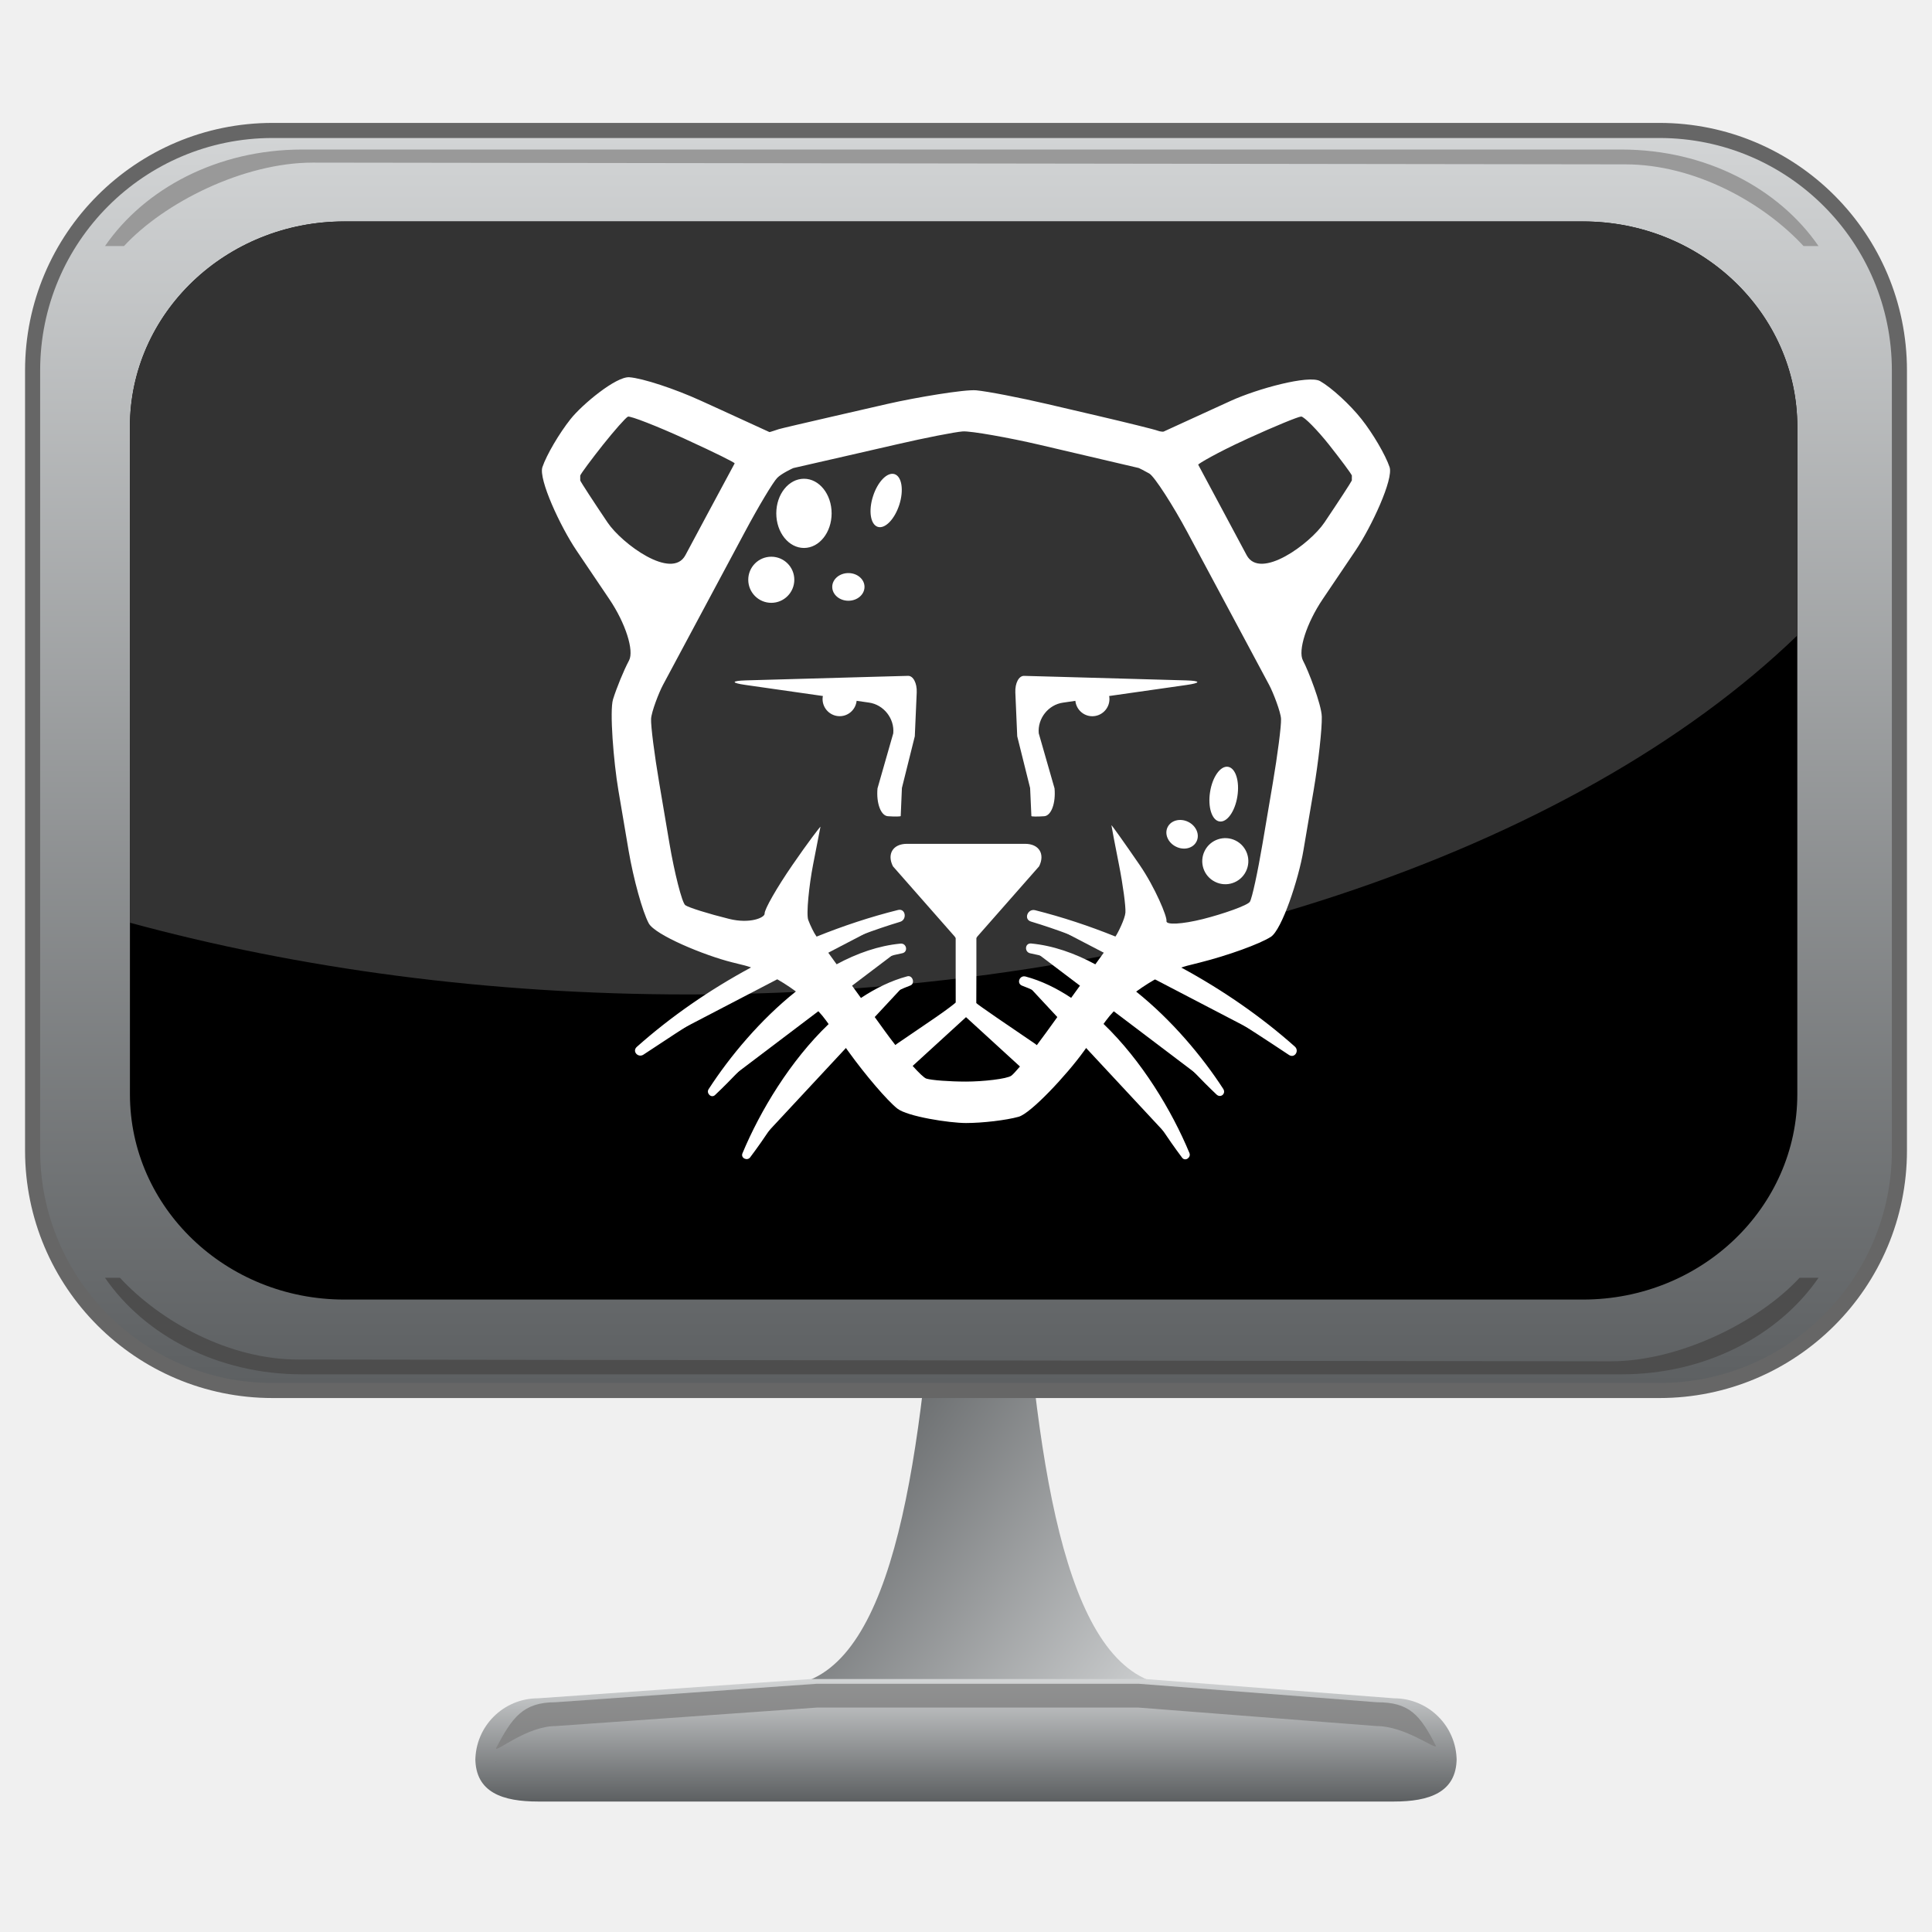
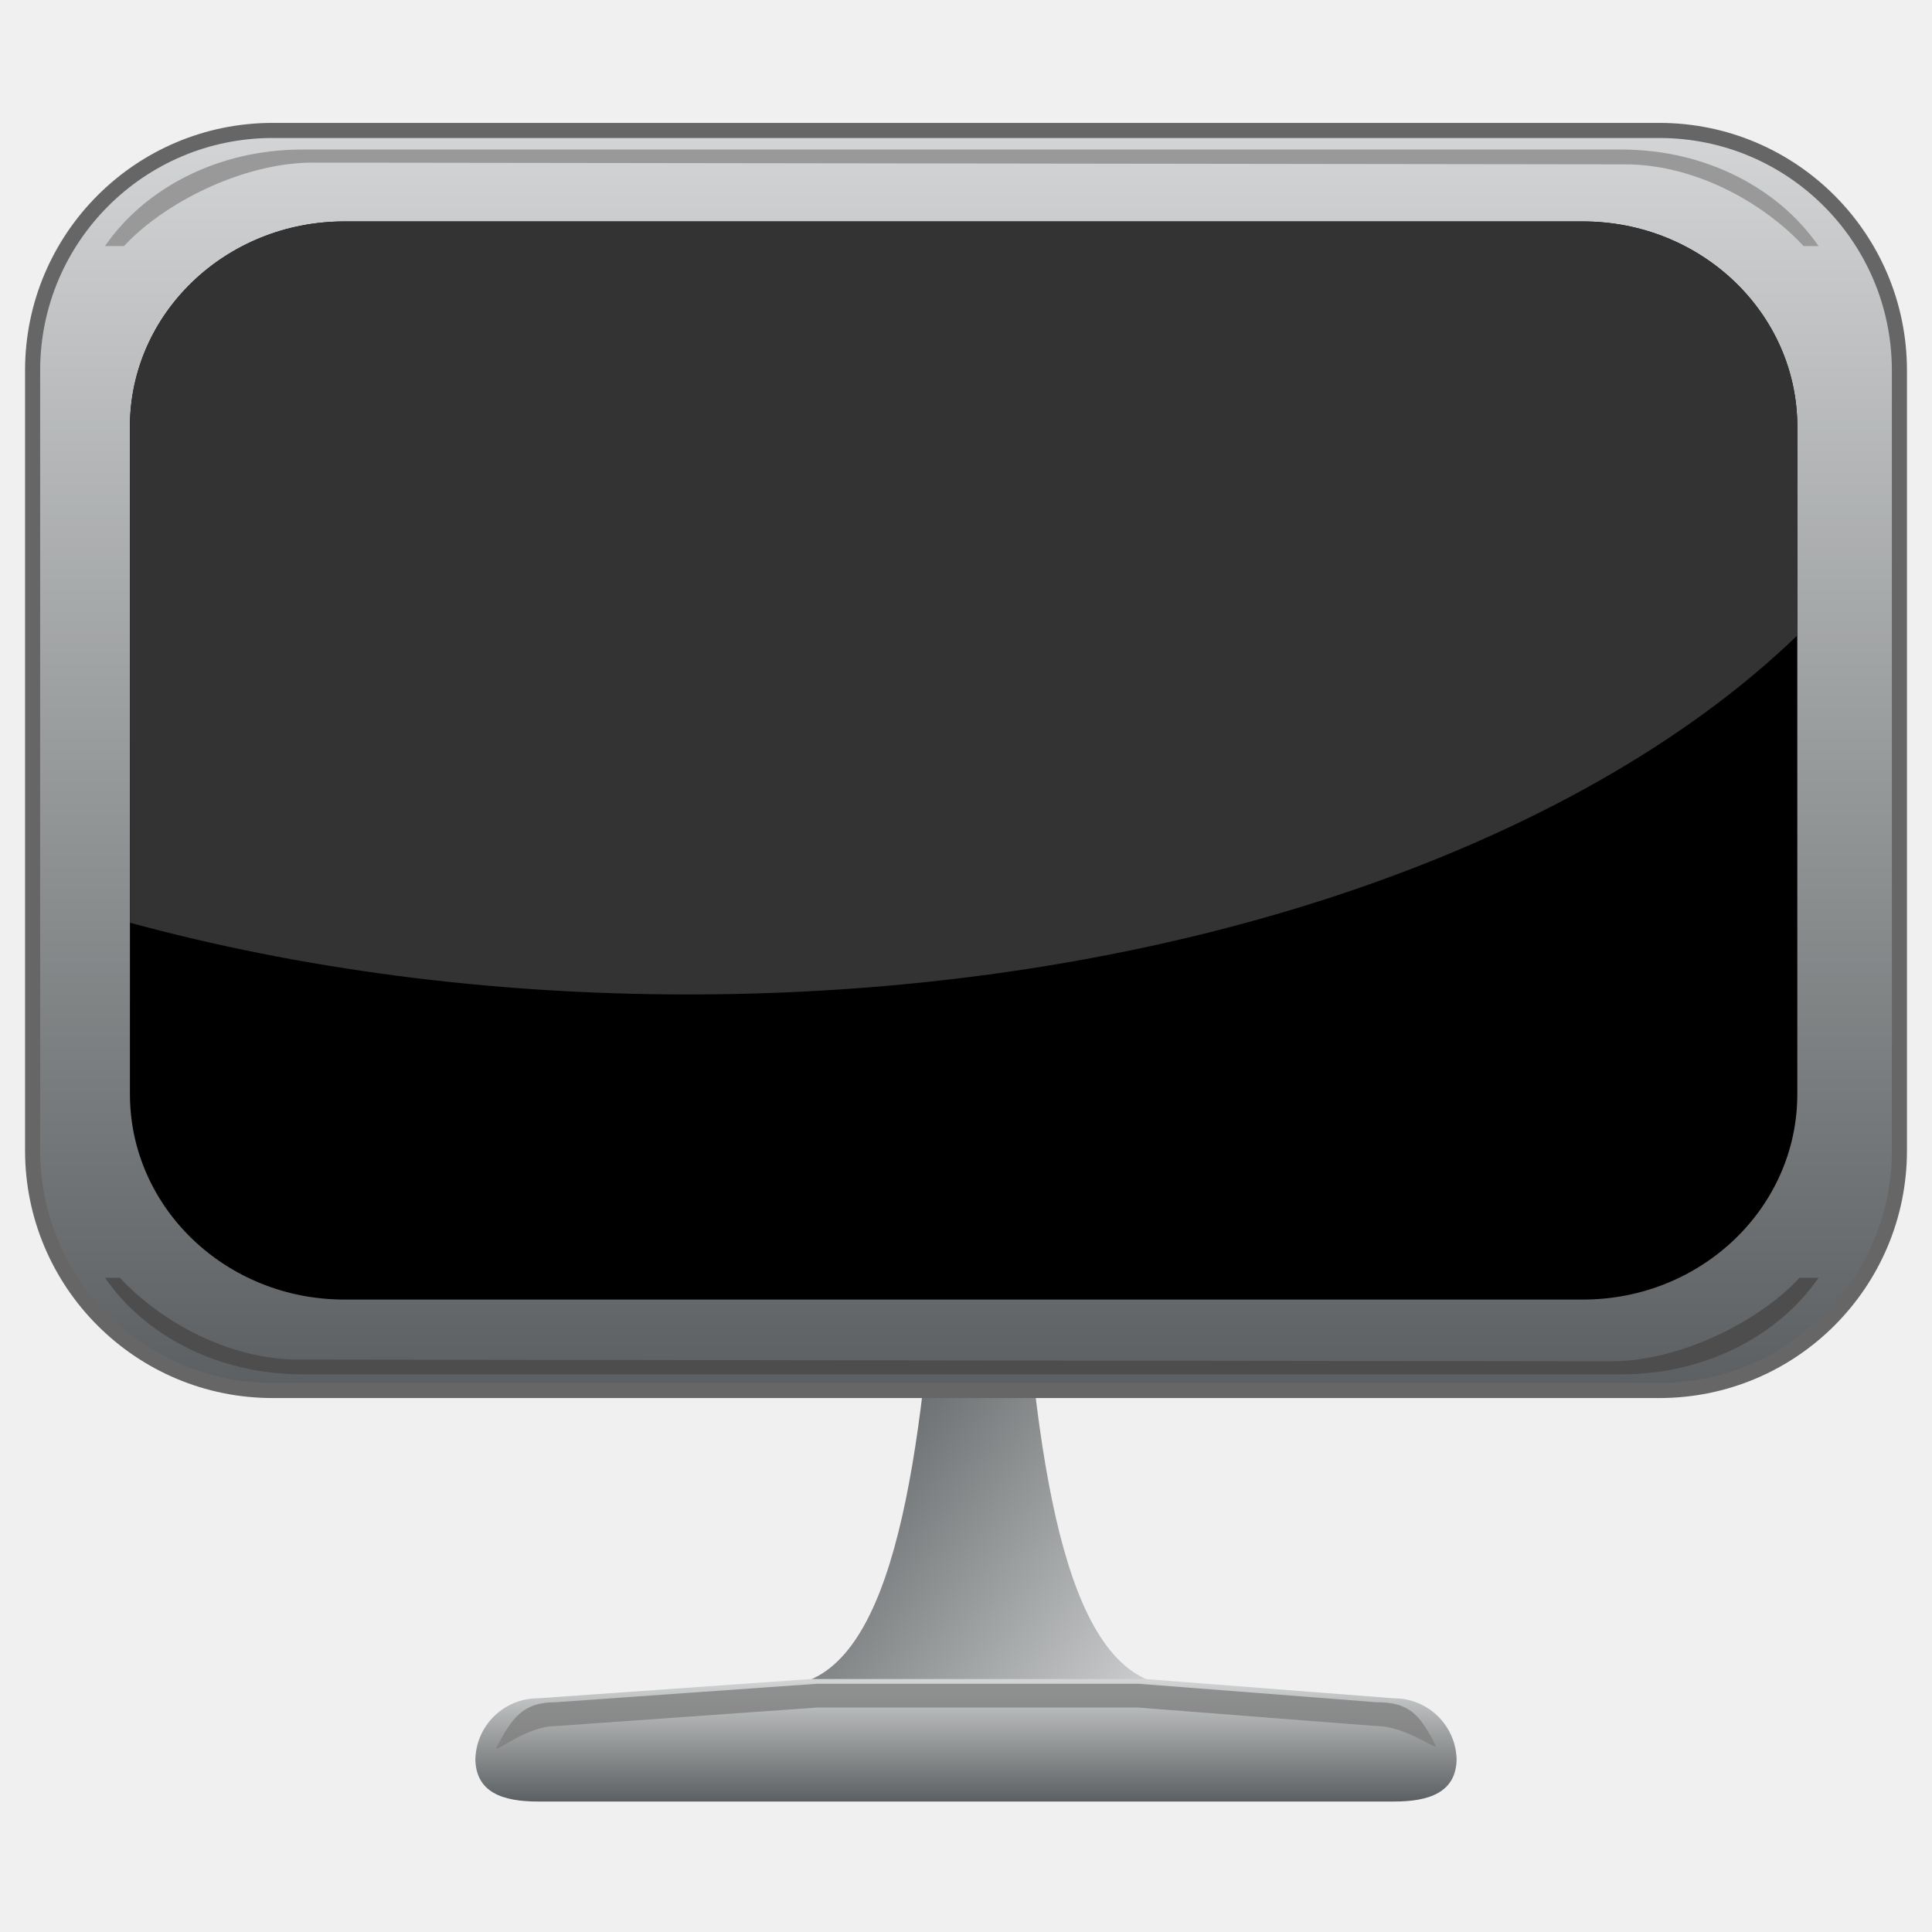
<svg xmlns="http://www.w3.org/2000/svg" version="1.1" id="Layer_1" x="0px" y="0px" width="128px" height="128px" viewBox="0 0 128 128" enable-background="new 0 0 128 128" xml:space="preserve">
-   <g>
-     <g>
-       <g>
-         <linearGradient id="SVGID_1_" gradientUnits="userSpaceOnUse" x1="79.18" y1="111.373" x2="54.522" y2="94.108">
-           <stop offset="0" style="stop-color:#D5D7D8" />
-           <stop offset="1" style="stop-color:#5C5F61" />
-         </linearGradient>
-         <path fill="url(#SVGID_1_)" d="M67.771,83.649h-5.832c-1.149,15.469-3.318,28.266-10.49,28.041h26.81     C71.083,111.915,68.91,99.12,67.771,83.649z" />
-         <linearGradient id="SVGID_2_" gradientUnits="userSpaceOnUse" x1="63.999" y1="111.084" x2="63.999" y2="119.378">
-           <stop offset="0" style="stop-color:#D5D7D8" />
-           <stop offset="1" style="stop-color:#5C5F61" />
-         </linearGradient>
-         <path fill="url(#SVGID_2_)" d="M96.506,116.487c0,2.289-1.856,2.869-4.146,2.869H35.642c-2.293,0-4.149-0.576-4.149-2.869v0.176     c0-2.289,1.856-4.146,4.149-4.146l18.038-1.275h22.242l16.438,1.275c2.289,0,4.146,1.857,4.146,4.146V116.487z" />
-       </g>
-       <g opacity="0.79">
-         <path fill="#808080" d="M91.21,112.778l-15.767-1.223H54.109l-17.302,1.223c-2.17,0-2.882,1.023-3.949,3.055     c0.006,0.277,2.063-1.475,3.949-1.475l17.302-1.225h21.334l15.767,1.225c1.884,0,3.92,1.594,3.926,1.314     C94.068,113.591,93.379,112.778,91.21,112.778z" />
-         <linearGradient id="SVGID_3_" gradientUnits="userSpaceOnUse" x1="32.833" y1="116.584" x2="32.833" y2="116.756">
-           <stop offset="0" style="stop-color:#FFFFFF" />
-           <stop offset="1" style="stop-color:#000000" />
-         </linearGradient>
-         <path fill="url(#SVGID_3_)" d="M32.828,116.755c0-0.031,0.009-0.057,0.009-0.084c0-0.029-0.009-0.053-0.009-0.084V116.755z" />
-         <linearGradient id="SVGID_4_" gradientUnits="userSpaceOnUse" x1="95.184" y1="116.584" x2="95.184" y2="116.756">
-           <stop offset="0" style="stop-color:#FFFFFF" />
-           <stop offset="1" style="stop-color:#000000" />
-         </linearGradient>
-         <path fill="url(#SVGID_4_)" d="M95.179,116.671c0.002,0.027,0.01,0.053,0.01,0.084v-0.168     C95.188,116.618,95.181,116.64,95.179,116.671z" />
-       </g>
-       <linearGradient id="SVGID_5_" gradientUnits="userSpaceOnUse" x1="63.999" y1="7.014" x2="63.999" y2="92.338">
-         <stop offset="0" style="stop-color:#D5D7D8" />
-         <stop offset="1" style="stop-color:#5C5F61" />
+   <defs id="defs74">
+ 	
+ 	
+ </defs>
+   <g id="g51">
+     <g id="g16">
+       <linearGradient id="SVGID_1_" gradientUnits="userSpaceOnUse" x1="79.18" y1="111.373" x2="54.522" y2="94.108">
+         <stop offset="0" style="stop-color:#D5D7D8" id="stop2" />
+         <stop offset="1" style="stop-color:#5C5F61" id="stop4" />
      </linearGradient>
-       <path fill="url(#SVGID_5_)" stroke="#666666" stroke-miterlimit="3.864" d="M125.841,76.224c0,8.783-7.118,15.9-15.902,15.9    H18.058c-8.779,0-15.898-7.119-15.898-15.9V24.544c0-8.782,7.119-15.901,15.898-15.901h91.881c8.784,0,15.902,7.121,15.902,15.901    V76.224z" />
-       <path fill="#999999" d="M8.214,16.303c2.672-2.887,7.911-5.529,12.508-5.529l86.958,0.115c4.596,0,9.14,2.527,11.811,5.414h0.991    c-2.629-3.822-7.479-6.395-13.044-6.395H20.001c-5.565,0-10.415,2.572-13.044,6.395H8.214z" />
-       <path fill="#4D4D4D" d="M119.225,84.657c-2.672,2.889-7.912,5.533-12.507,5.533l-86.96-0.117c-4.597,0-9.138-2.527-11.81-5.416    H6.957c2.629,3.822,7.479,6.396,13.044,6.396h87.437c5.565,0,10.415-2.574,13.044-6.396H119.225z" />
-       <path d="M119.077,72.495c0,7.51-6.356,13.604-14.201,13.604H22.809c-7.844,0-14.201-6.094-14.201-13.604V28.278    c0-7.515,6.357-13.605,14.201-13.605h82.067c7.845,0,14.201,6.091,14.201,13.605V72.495z" />
-       <path fill="#333333" d="M104.876,14.672H22.809c-7.844,0-14.201,6.091-14.201,13.605v32.854c11.184,3.045,23.73,4.754,36.99,4.754    c31.368,0,58.749-9.564,73.479-23.785V28.278C119.077,20.763,112.721,14.672,104.876,14.672z" />
+       <path fill="url(#SVGID_1_)" d="m 67.771,83.649 h -5.832 c -1.149,15.469 -3.318,28.266 -10.49,28.041 h 26.81 C 71.083,111.915 68.91,99.12 67.771,83.649 Z" id="path7" style="fill:url(#SVGID_1_)" />
+       <linearGradient id="SVGID_2_" gradientUnits="userSpaceOnUse" x1="63.999" y1="111.084" x2="63.999" y2="119.378">
+         <stop offset="0" style="stop-color:#D5D7D8" id="stop9" />
+         <stop offset="1" style="stop-color:#5C5F61" id="stop11" />
+       </linearGradient>
+       <path fill="url(#SVGID_2_)" d="m 96.506,116.487 c 0,2.289 -1.856,2.869 -4.146,2.869 H 35.642 c -2.293,0 -4.149,-0.576 -4.149,-2.869 v 0.176 c 0,-2.289 1.856,-4.146 4.149,-4.146 l 18.038,-1.275 h 22.242 l 16.438,1.275 c 2.289,0 4.146,1.857 4.146,4.146 z" id="path14" style="fill:url(#SVGID_2_)" />
    </g>
-     <g>
-       <path fill="#FFFFFF" d="M59.562,60.678c-6.482,1.712-11.877,4.816-17.15,8.932" />
-       <path fill="#FFFFFF" d="M59.714,62.835c-4.769,0.466-9.578,5.919-12.531,9.486" />
-       <path fill="#FFFFFF" d="M60.167,65.002c-4.615,1.282-8.412,7.483-10.705,11.505" />
-       <path fill="#FFFFFF" d="M68.44,60.678c6.48,1.712,11.877,4.816,17.15,8.932" />
-       <path fill="#FFFFFF" d="M68.288,62.835c4.766,0.466,9.578,5.919,12.531,9.486" />
-       <path fill="#FFFFFF" d="M67.835,65.002c4.613,1.282,8.413,7.483,10.705,11.505" />
-       <path fill="#FFFFFF" d="M78.584,45.078l-8.325-0.234c-0.983-0.025-2.069-0.057-2.41-0.066c-0.348-0.012-0.607,0.485-0.58,1.1    c0.023,0.613,0.083,1.922,0.125,2.904l0.854,3.427c0.041,0.981,0.079,1.817,0.084,1.857c0,0.038,0.383,0.043,0.85,0.011    c0.469-0.034,0.772-0.865,0.684-1.845l-1.046-3.648c-0.09-0.979,0.634-1.896,1.606-2.032l0.82-0.119    c0.059,0.572,0.537,1.019,1.122,1.019c0.628,0,1.136-0.511,1.136-1.138c0-0.068-0.008-0.135-0.02-0.201l5.117-0.73    C79.575,45.244,79.569,45.107,78.584,45.078z M60.159,44.777c-0.344,0.01-1.433,0.041-2.416,0.066l-8.325,0.234    c-0.985,0.029-0.994,0.166-0.019,0.303l5.119,0.732c-0.012,0.066-0.021,0.133-0.021,0.2c0,0.628,0.509,1.137,1.133,1.137    c0.588,0,1.062-0.446,1.124-1.018l0.823,0.118c0.971,0.139,1.694,1.055,1.604,2.035l-1.044,3.647    c-0.09,0.978,0.218,1.81,0.684,1.845c0.467,0.032,0.85,0.027,0.854-0.013c0-0.038,0.039-0.876,0.079-1.857l0.854-3.425    c0.045-0.982,0.1-2.291,0.127-2.904C60.762,45.262,60.501,44.765,60.159,44.777z M92.063,30.946    c-0.268-0.798-1.107-2.231-1.863-3.183c-0.757-0.957-1.988-2.086-2.738-2.512c-0.748-0.43-4.174,0.51-5.908,1.301l-1.265,0.578    c-1.733,0.791-3.172,1.453-3.2,1.465c-0.029,0.015-0.235,0-0.394-0.062c-0.155-0.068-2.084-0.545-3.941-0.978l-3.323-0.776    c-1.855-0.434-3.996-0.847-4.753-0.92c-0.763-0.07-4.005,0.473-5.861,0.897l-3.56,0.817C53.4,28,51.751,28.384,51.596,28.433    c-0.157,0.047-0.597,0.207-0.624,0.191c-0.029-0.016-1.527-0.703-3.26-1.494l-1.266-0.576c-1.731-0.793-3.867-1.494-4.748-1.56    c-0.885-0.065-3.137,1.813-3.896,2.77c-0.757,0.952-1.597,2.386-1.866,3.183c-0.27,0.798,1.19,3.943,2.255,5.52l2.184,3.236    c1.064,1.578,1.65,3.404,1.3,4.055c-0.349,0.652-0.824,1.814-1.062,2.58c-0.232,0.768,0.037,4.131,0.355,6.011l0.68,4.011    c0.321,1.879,0.92,4.043,1.332,4.811c0.412,0.771,3.679,2.127,5.527,2.586l0.828,0.206c0.137,0.032,0.283,0.084,0.426,0.132    c-2.732,1.473-5.3,3.242-7.568,5.261c-0.334,0.297,0.083,0.75,0.438,0.516c2.853-1.896,5.601-3.666,8.473-5.204    c0.558,0.289,1.106,0.635,1.626,1.018c-2.351,1.876-4.371,4.294-5.783,6.476c-0.174,0.266,0.178,0.621,0.426,0.387    c2.109-1.992,3.993-4.322,6.192-6.191c0.455,0.406,0.858,0.83,1.159,1.248l0.174,0.242c-2.538,2.432-4.537,5.75-5.709,8.564    c-0.129,0.314,0.318,0.523,0.51,0.266c1.974-2.615,3.572-5.641,5.783-8.025l0.736,1.02c1.113,1.549,2.565,3.244,3.23,3.771    c0.658,0.527,3.453,0.959,4.553,0.959c1.102,0,2.67-0.186,3.486-0.414c0.812-0.227,3.182-2.77,4.299-4.316l0.74-1.023    c2.217,2.389,3.818,5.432,5.793,8.051c0.206,0.273,0.609-0.02,0.484-0.311c-1.164-2.803-3.158-6.121-5.691-8.553l0.145-0.199    c0.31-0.426,0.726-0.861,1.192-1.275c2.185,1.859,4.063,4.178,6.149,6.152c0.275,0.26,0.647-0.061,0.444-0.375    c-1.401-2.162-3.423-4.568-5.768-6.444c0.519-0.379,1.072-0.725,1.626-1.016c2.884,1.544,5.645,3.317,8.496,5.212    c0.373,0.246,0.706-0.271,0.389-0.555c-2.249-2-4.805-3.763-7.521-5.233c0.124-0.04,0.252-0.087,0.376-0.118l0.862-0.217    c1.85-0.465,3.959-1.229,4.693-1.699c0.735-0.472,1.842-3.832,2.157-5.711l0.681-4.009c0.318-1.88,0.561-4.072,0.539-4.876    c-0.021-0.799-0.897-3.062-1.248-3.715c-0.348-0.65,0.24-2.477,1.303-4.055l2.182-3.234    C90.874,34.888,92.333,31.742,92.063,30.946z M40.253,34.617c-0.947-1.405-1.762-2.658-1.811-2.785c0,0,0,0,0-0.148    c0-0.18,0-0.18,0-0.18c0.074-0.169,0.752-1.084,1.508-2.037c0.76-0.953,1.501-1.791,1.649-1.862    c0.147-0.071,1.978,0.65,3.709,1.44l0.271,0.127c1.732,0.791,3.125,1.48,3.094,1.529c-0.03,0.049-0.838,1.553-1.739,3.234    l-1.524,2.847C44.51,38.462,41.201,36.023,40.253,34.617z M67.007,71.265c-0.289,0.219-1.904,0.393-3.006,0.393    c-1.1,0-2.283-0.09-2.627-0.197c-0.148-0.047-0.488-0.375-0.908-0.84l2.305-2.107c0.678-0.619,1.23-1.125,1.23-1.125    s0.553,0.506,1.23,1.125l2.344,2.145C67.313,70.966,67.11,71.188,67.007,71.265z M84.325,51.889l-0.68,4.011    c-0.318,1.879-0.691,3.607-0.836,3.841c-0.139,0.237-1.744,0.804-3.12,1.151c-1.381,0.344-2.459,0.4-2.407,0.125    s-0.747-2.209-1.775-3.709c-1.029-1.498-1.873-2.682-1.871-2.631c0.002,0.055,0.234,1.285,0.5,2.619    c0.264,1.334,0.455,2.756,0.426,3.167c-0.029,0.407-0.496,1.349-0.646,1.562c-0.004,0.006-0.012,0.018-0.016,0.023    c-1.75-0.706-3.534-1.295-5.322-1.745c-0.491-0.12-0.775,0.599-0.277,0.751c1.742,0.525,3.387,1.156,4.977,1.856    c-0.213,0.292-0.457,0.63-0.709,0.979c-1.37-0.737-2.799-1.242-4.251-1.38c-0.425-0.038-0.462,0.567-0.061,0.65    c1.401,0.271,2.646,0.79,3.786,1.462c-0.309,0.426-0.68,0.941-1.076,1.489c-0.957-0.636-1.966-1.13-3.021-1.413    c-0.396-0.105-0.623,0.459-0.223,0.609c1.023,0.383,1.926,0.896,2.748,1.495c-0.393,0.543-0.785,1.088-1.133,1.57    c-0.217,0.297-0.432,0.59-0.645,0.873c-0.041-0.031-0.078-0.062-0.117-0.092l-2.521-1.719c-0.756-0.52-1.376-0.957-1.373-0.979    c0.002-0.02,0.006-0.823,0.006-1.741v-2.564c0.018-0.034,0.041-0.06,0.059-0.097l4.097-4.656c0.405-0.818-0.007-1.49-0.923-1.49    h-7.84c-0.918,0-1.333,0.676-0.921,1.49l4.095,4.656c0.02,0.037,0.041,0.064,0.061,0.1v2.561c0,0.918,0.002,1.687,0.002,1.706    c0.002,0.02-0.61,0.496-1.369,1.014l-2.521,1.719c-0.037,0.025-0.073,0.057-0.109,0.084c-0.232-0.297-0.461-0.602-0.674-0.896    c-0.34-0.471-0.725-1.002-1.109-1.535c0.825-0.607,1.741-1.122,2.771-1.511c0.343-0.127,0.158-0.707-0.195-0.611    c-1.074,0.287-2.1,0.791-3.072,1.435c-0.396-0.546-0.77-1.062-1.08-1.491c1.146-0.675,2.396-1.194,3.811-1.471    c0.416-0.08,0.298-0.681-0.111-0.639c-1.449,0.137-2.871,0.637-4.232,1.369c-0.252-0.352-0.496-0.688-0.709-0.982    c1.57-0.689,3.193-1.309,4.914-1.83c0.48-0.145,0.369-0.912-0.138-0.785c-1.815,0.453-3.62,1.049-5.391,1.763    c-0.011-0.013-0.023-0.033-0.032-0.042c-0.146-0.201-0.38-0.68-0.523-1.058c-0.145-0.384,0.057-2.317,0.317-3.653    c0.264-1.334,0.483-2.47,0.491-2.523c0.008-0.052-0.83,1.037-1.859,2.536c-1.033,1.499-1.859,2.946-1.84,3.216    c0.016,0.266-0.971,0.695-2.347,0.352c-1.373-0.339-2.681-0.749-2.907-0.908c-0.221-0.156-0.729-2.19-1.047-4.067l-0.679-4.013    c-0.319-1.88-0.565-3.797-0.542-4.262c0.02-0.468,0.531-1.775,0.784-2.244c0.248-0.469,1.192-2.229,2.092-3.908l3.342-6.244    c0.897-1.68,1.86-3.287,2.138-3.572c0.275-0.287,1.034-0.641,1.069-0.652c0.036-0.006,1.585-0.361,3.44-0.786l3.43-0.787    c1.858-0.429,3.812-0.812,4.347-0.854c0.535-0.043,3.177,0.438,5.032,0.871l3.199,0.748c1.855,0.434,3.4,0.797,3.438,0.805    c0.031,0.007,0.346,0.172,0.695,0.364c0.346,0.193,1.613,2.184,2.511,3.864l3.345,6.244c0.896,1.678,1.838,3.439,2.09,3.906    c0.252,0.471,0.764,1.777,0.784,2.245C84.892,48.09,84.644,50.01,84.325,51.889z M89.563,31.683c0,0.148,0,0.148,0,0.148    c-0.053,0.127-0.869,1.38-1.815,2.785c-0.947,1.406-4.253,3.846-5.155,2.165l-1.523-2.847c-0.9-1.682-1.66-3.096-1.685-3.146    c-0.03-0.051,1.308-0.826,3.04-1.617l0.27-0.127c1.733-0.79,3.311-1.441,3.509-1.447c0.196-0.004,1.093,0.916,1.849,1.869    c0.752,0.953,1.437,1.868,1.512,2.037C89.563,31.503,89.563,31.503,89.563,31.683z M58.154,34.905    c0.485,0.153,1.121-0.509,1.43-1.47c0.307-0.963,0.163-1.871-0.32-2.023c-0.48-0.152-1.12,0.506-1.425,1.469    C57.528,33.843,57.672,34.751,58.154,34.905z M56.208,39.801c0.591,0,1.068-0.41,1.068-0.919c0-0.506-0.478-0.914-1.068-0.914    c-0.59,0-1.07,0.408-1.07,0.914C55.138,39.391,55.618,39.801,56.208,39.801z M81.862,55.689c-0.756-0.377-1.674-0.069-2.049,0.685    c-0.376,0.755-0.072,1.669,0.684,2.046c0.753,0.38,1.672,0.074,2.047-0.682C82.923,56.982,82.616,56.065,81.862,55.689z     M80.792,54.423c0.503,0.08,1.033-0.668,1.188-1.667c0.158-1.001-0.12-1.878-0.622-1.954c-0.499-0.078-1.033,0.67-1.188,1.671    C80.013,53.472,80.29,54.347,80.792,54.423z M53.267,36.304c1.01,0,1.83-1.027,1.83-2.293c0-1.268-0.82-2.293-1.83-2.293    c-1.014,0-1.836,1.025-1.836,2.293C51.431,35.277,52.253,36.304,53.267,36.304z M78.726,54.453    c-0.527-0.264-1.143-0.109-1.366,0.343c-0.228,0.452,0.019,1.033,0.548,1.295c0.526,0.267,1.142,0.113,1.365-0.341    C79.501,55.297,79.253,54.715,78.726,54.453z M51.101,39.939c0.842,0,1.524-0.686,1.524-1.529s-0.683-1.526-1.524-1.526    c-0.845,0-1.527,0.683-1.527,1.526S50.256,39.939,51.101,39.939z" />
+     <g opacity="0.79" id="g34">
+       <path fill="#808080" d="M 91.21,112.778 75.443,111.555 H 54.109 l -17.302,1.223 c -2.17,0 -2.882,1.023 -3.949,3.055 0.006,0.277 2.063,-1.475 3.949,-1.475 l 17.302,-1.225 h 21.334 l 15.767,1.225 c 1.884,0 3.92,1.594 3.926,1.314 -1.068,-2.081 -1.757,-2.894 -3.926,-2.894 z" id="path18" />
+       <linearGradient id="SVGID_3_" gradientUnits="userSpaceOnUse" x1="32.833" y1="116.584" x2="32.833" y2="116.756">
+         <stop offset="0" style="stop-color:#FFFFFF" id="stop20" />
+         <stop offset="1" style="stop-color:#000000" id="stop22" />
+       </linearGradient>
+       <path fill="url(#SVGID_3_)" d="m 32.828,116.755 c 0,-0.031 0.009,-0.057 0.009,-0.084 0,-0.029 -0.009,-0.053 -0.009,-0.084 z" id="path25" style="fill:url(#SVGID_3_)" />
+       <linearGradient id="SVGID_4_" gradientUnits="userSpaceOnUse" x1="95.184" y1="116.584" x2="95.184" y2="116.756">
+         <stop offset="0" style="stop-color:#FFFFFF" id="stop27" />
+         <stop offset="1" style="stop-color:#000000" id="stop29" />
+       </linearGradient>
+       <path fill="url(#SVGID_4_)" d="m 95.179,116.671 c 0.002,0.027 0.01,0.053 0.01,0.084 v -0.168 c -10e-4,0.031 -0.008,0.053 -0.01,0.084 z" id="path32" style="fill:url(#SVGID_4_)" />
    </g>
+     <linearGradient id="SVGID_5_" gradientUnits="userSpaceOnUse" x1="63.999" y1="7.014" x2="63.999" y2="92.338">
+       <stop offset="0" style="stop-color:#D5D7D8" id="stop36" />
+       <stop offset="1" style="stop-color:#5C5F61" id="stop38" />
+     </linearGradient>
+     <path fill="url(#SVGID_5_)" stroke="#666666" stroke-miterlimit="3.864" d="m 125.841,76.224 c 0,8.783 -7.118,15.9 -15.902,15.9 H 18.058 C 9.279,92.124 2.16,85.005 2.16,76.224 V 24.544 C 2.16,15.762 9.279,8.643 18.058,8.643 h 91.881 c 8.784,0 15.902,7.121 15.902,15.901 z" id="path41" style="fill:url(#SVGID_5_)" />
+     <path fill="#999999" d="m 8.214,16.303 c 2.672,-2.887 7.911,-5.529 12.508,-5.529 l 86.958,0.115 c 4.596,0 9.14,2.527 11.811,5.414 h 0.991 C 117.853,12.481 113.003,9.908 107.438,9.908 H 20.001 c -5.565,0 -10.415,2.572 -13.044,6.395 z" id="path43" />
+     <path fill="#4d4d4d" d="m 119.225,84.657 c -2.672,2.889 -7.912,5.533 -12.507,5.533 l -86.96,-0.117 c -4.597,0 -9.138,-2.527 -11.81,-5.416 H 6.957 c 2.629,3.822 7.479,6.396 13.044,6.396 h 87.437 c 5.565,0 10.415,-2.574 13.044,-6.396 z" id="path45" />
+     <path d="m 119.077,72.495 c 0,7.51 -6.356,13.604 -14.201,13.604 H 22.809 C 14.965,86.099 8.608,80.005 8.608,72.495 V 28.278 c 0,-7.515 6.357,-13.605 14.201,-13.605 h 82.067 c 7.845,0 14.201,6.091 14.201,13.605 z" id="path47" />
+     <path fill="#333333" d="M 104.876,14.672 H 22.809 c -7.844,0 -14.201,6.091 -14.201,13.605 v 32.854 c 11.184,3.045 23.73,4.754 36.99,4.754 31.368,0 58.749,-9.564 73.479,-23.785 V 28.278 c 0,-7.515 -6.356,-13.606 -14.201,-13.606 z" id="path49" />
  </g>
</svg>
